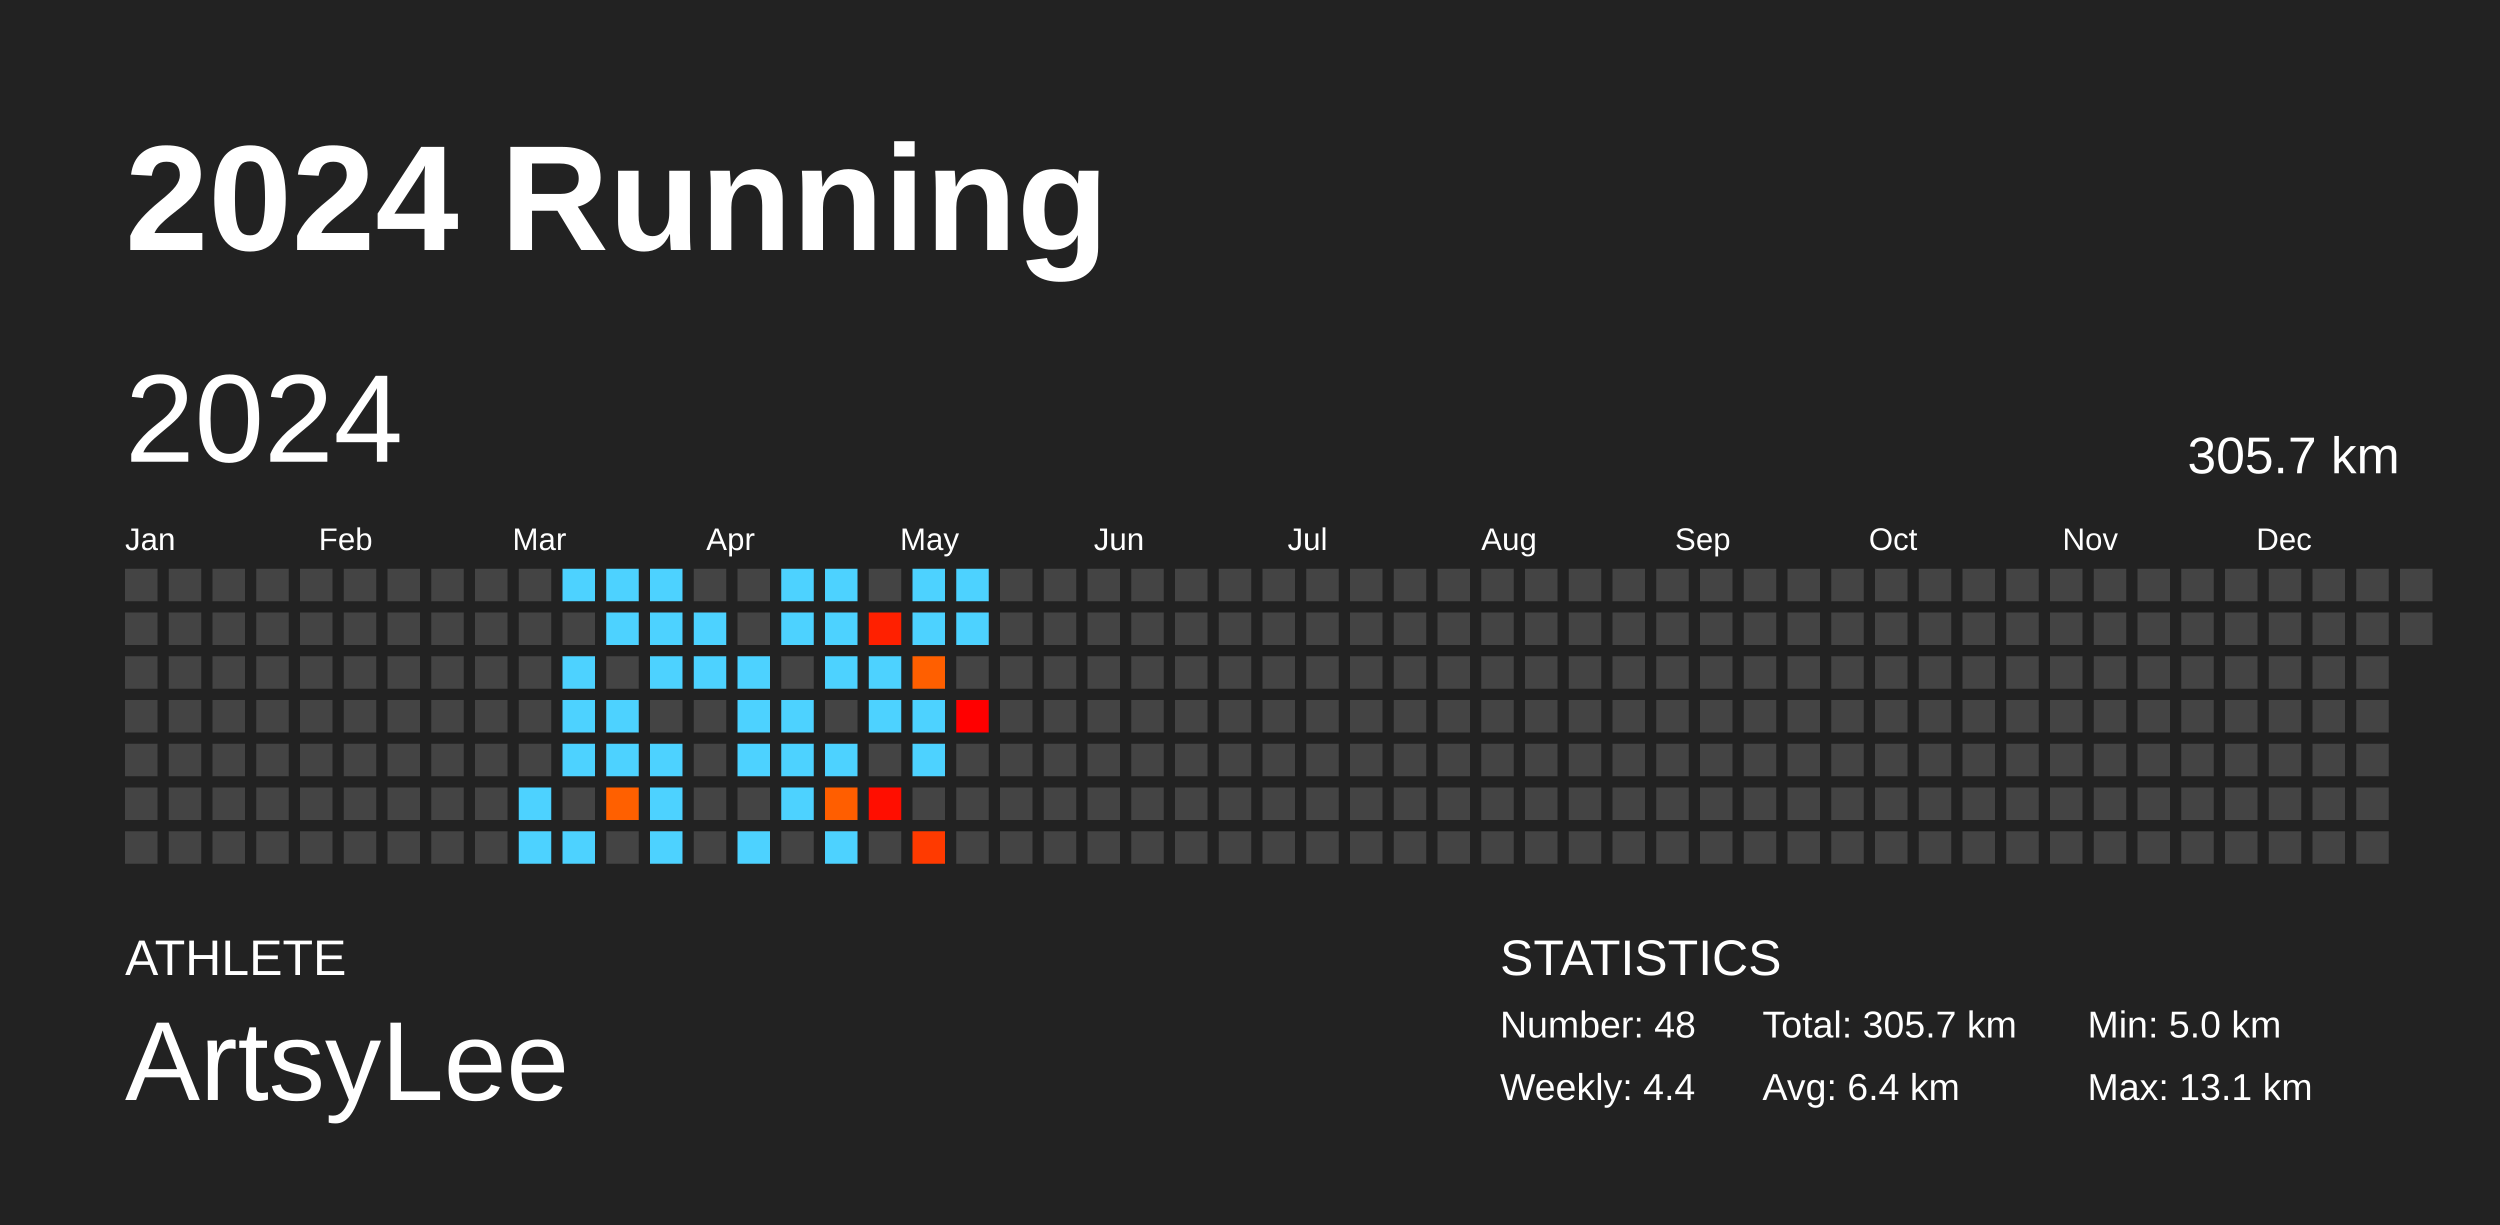
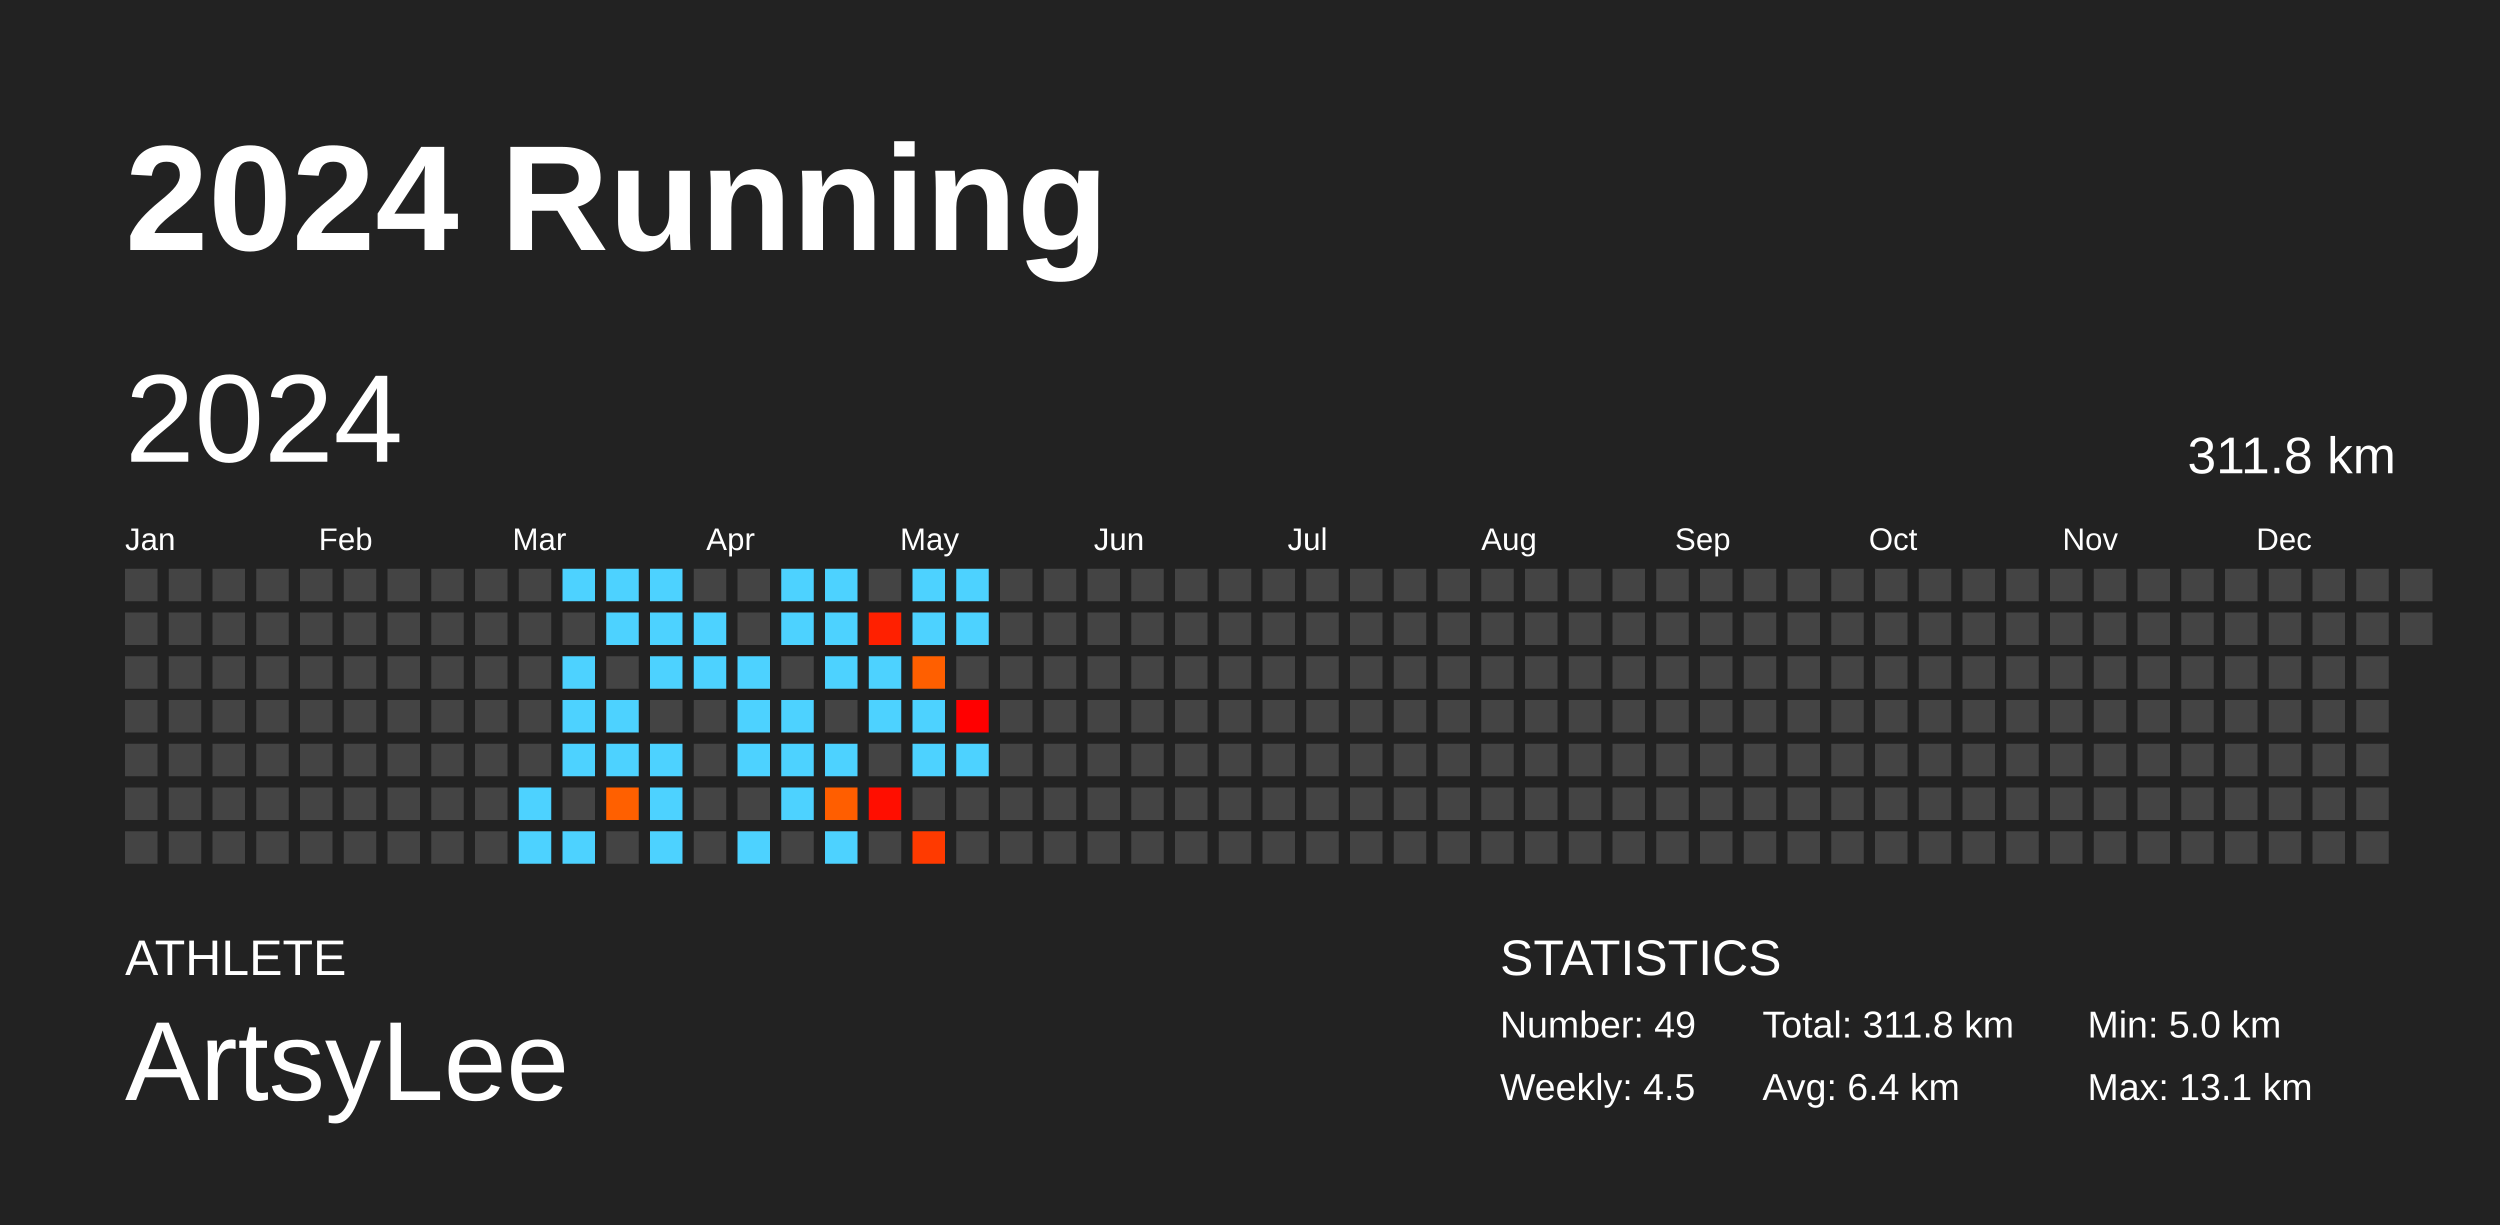
<svg xmlns="http://www.w3.org/2000/svg" baseProfile="full" height="98mm" version="1.1" viewBox="0,0,200,98" width="200mm">
  <defs />
  <rect fill="#222222" height="98" width="200" x="0" y="0" />
  <text fill="#FFFFFF" style="font-size:12px; font-family:Arial; font-weight:bold;" x="10" y="20">2024 Running</text>
  <text fill="#FFFFFF" style="font-size:4px; font-family:Arial" x="10" y="78">ATHLETE</text>
  <text fill="#FFFFFF" style="font-size:9px; font-family:Arial" x="10" y="88">ArtsyLee</text>
  <text fill="#FFFFFF" style="font-size:4px; font-family:Arial" x="120" y="78">STATISTICS</text>
-   <text fill="#FFFFFF" style="font-size:3px; font-family:Arial" x="120" y="83">Number: 48</text>
-   <text fill="#FFFFFF" style="font-size:3px; font-family:Arial" x="120" y="88">Weekly: 4.4</text>
-   <text fill="#FFFFFF" style="font-size:3px; font-family:Arial" x="141" y="83">Total: 305.7 km</text>
+   <text fill="#FFFFFF" style="font-size:3px; font-family:Arial" x="120" y="83">Number: 49</text>
+   <text fill="#FFFFFF" style="font-size:3px; font-family:Arial" x="120" y="88">Weekly: 4.5</text>
+   <text fill="#FFFFFF" style="font-size:3px; font-family:Arial" x="141" y="83">Total: 311.8 km</text>
  <text fill="#FFFFFF" style="font-size:3px; font-family:Arial" x="141" y="88">Avg: 6.4 km</text>
  <text fill="#FFFFFF" style="font-size:3px; font-family:Arial" x="167" y="83">Min: 5.0 km</text>
  <text fill="#FFFFFF" style="font-size:3px; font-family:Arial" x="167" y="88">Max: 13.1 km</text>
  <text dominant-baseline="hanging" fill="#FFFFFF" style="font-size:10.0px; font-family:Arial;" x="10" y="30">2024</text>
-   <text dominant-baseline="hanging" fill="#FFFFFF" style="font-size:4.125px; font-family:Arial;" x="175" y="35">305.7 km</text>
+   <text dominant-baseline="hanging" fill="#FFFFFF" style="font-size:4.125px; font-family:Arial;" x="175" y="35">311.8 km</text>
  <text fill="#FFFFFF" style="font-size:2.5px; font-family:Arial" x="10.0" y="44">Jan</text>
  <text fill="#FFFFFF" style="font-size:2.5px; font-family:Arial" x="25.5" y="44">Feb</text>
  <text fill="#FFFFFF" style="font-size:2.5px; font-family:Arial" x="41.0" y="44">Mar</text>
  <text fill="#FFFFFF" style="font-size:2.5px; font-family:Arial" x="56.5" y="44">Apr</text>
  <text fill="#FFFFFF" style="font-size:2.5px; font-family:Arial" x="72.0" y="44">May</text>
  <text fill="#FFFFFF" style="font-size:2.5px; font-family:Arial" x="87.5" y="44">Jun</text>
  <text fill="#FFFFFF" style="font-size:2.5px; font-family:Arial" x="103.0" y="44">Jul</text>
  <text fill="#FFFFFF" style="font-size:2.5px; font-family:Arial" x="118.5" y="44">Aug</text>
  <text fill="#FFFFFF" style="font-size:2.5px; font-family:Arial" x="134.0" y="44">Sep</text>
  <text fill="#FFFFFF" style="font-size:2.5px; font-family:Arial" x="149.5" y="44">Oct</text>
  <text fill="#FFFFFF" style="font-size:2.5px; font-family:Arial" x="165.0" y="44">Nov</text>
  <text fill="#FFFFFF" style="font-size:2.5px; font-family:Arial" x="180.5" y="44">Dec</text>
  <rect fill="#444444" height="2.6" width="2.6" x="10.0" y="45.5" />
  <rect fill="#444444" height="2.6" width="2.6" x="10.0" y="49.0" />
  <rect fill="#444444" height="2.6" width="2.6" x="10.0" y="52.5" />
  <rect fill="#444444" height="2.6" width="2.6" x="10.0" y="56.0" />
  <rect fill="#444444" height="2.6" width="2.6" x="10.0" y="59.5" />
  <rect fill="#444444" height="2.6" width="2.6" x="10.0" y="63.0" />
  <rect fill="#444444" height="2.6" width="2.6" x="10.0" y="66.5" />
  <rect fill="#444444" height="2.6" width="2.6" x="13.5" y="45.5" />
  <rect fill="#444444" height="2.6" width="2.6" x="13.5" y="49.0" />
  <rect fill="#444444" height="2.6" width="2.6" x="13.5" y="52.5" />
  <rect fill="#444444" height="2.6" width="2.6" x="13.5" y="56.0" />
  <rect fill="#444444" height="2.6" width="2.6" x="13.5" y="59.5" />
  <rect fill="#444444" height="2.6" width="2.6" x="13.5" y="63.0" />
  <rect fill="#444444" height="2.6" width="2.6" x="13.5" y="66.5" />
  <rect fill="#444444" height="2.6" width="2.6" x="17.0" y="45.5" />
  <rect fill="#444444" height="2.6" width="2.6" x="17.0" y="49.0" />
  <rect fill="#444444" height="2.6" width="2.6" x="17.0" y="52.5" />
  <rect fill="#444444" height="2.6" width="2.6" x="17.0" y="56.0" />
  <rect fill="#444444" height="2.6" width="2.6" x="17.0" y="59.5" />
  <rect fill="#444444" height="2.6" width="2.6" x="17.0" y="63.0" />
  <rect fill="#444444" height="2.6" width="2.6" x="17.0" y="66.5" />
  <rect fill="#444444" height="2.6" width="2.6" x="20.5" y="45.5" />
  <rect fill="#444444" height="2.6" width="2.6" x="20.5" y="49.0" />
  <rect fill="#444444" height="2.6" width="2.6" x="20.5" y="52.5" />
  <rect fill="#444444" height="2.6" width="2.6" x="20.5" y="56.0" />
  <rect fill="#444444" height="2.6" width="2.6" x="20.5" y="59.5" />
  <rect fill="#444444" height="2.6" width="2.6" x="20.5" y="63.0" />
  <rect fill="#444444" height="2.6" width="2.6" x="20.5" y="66.5" />
  <rect fill="#444444" height="2.6" width="2.6" x="24.0" y="45.5" />
  <rect fill="#444444" height="2.6" width="2.6" x="24.0" y="49.0" />
  <rect fill="#444444" height="2.6" width="2.6" x="24.0" y="52.5" />
  <rect fill="#444444" height="2.6" width="2.6" x="24.0" y="56.0" />
  <rect fill="#444444" height="2.6" width="2.6" x="24.0" y="59.5" />
  <rect fill="#444444" height="2.6" width="2.6" x="24.0" y="63.0" />
  <rect fill="#444444" height="2.6" width="2.6" x="24.0" y="66.5" />
  <rect fill="#444444" height="2.6" width="2.6" x="27.5" y="45.5" />
  <rect fill="#444444" height="2.6" width="2.6" x="27.5" y="49.0" />
  <rect fill="#444444" height="2.6" width="2.6" x="27.5" y="52.5" />
  <rect fill="#444444" height="2.6" width="2.6" x="27.5" y="56.0" />
  <rect fill="#444444" height="2.6" width="2.6" x="27.5" y="59.5" />
  <rect fill="#444444" height="2.6" width="2.6" x="27.5" y="63.0" />
  <rect fill="#444444" height="2.6" width="2.6" x="27.5" y="66.5" />
  <rect fill="#444444" height="2.6" width="2.6" x="31.0" y="45.5" />
  <rect fill="#444444" height="2.6" width="2.6" x="31.0" y="49.0" />
  <rect fill="#444444" height="2.6" width="2.6" x="31.0" y="52.5" />
  <rect fill="#444444" height="2.6" width="2.6" x="31.0" y="56.0" />
  <rect fill="#444444" height="2.6" width="2.6" x="31.0" y="59.5" />
  <rect fill="#444444" height="2.6" width="2.6" x="31.0" y="63.0" />
  <rect fill="#444444" height="2.6" width="2.6" x="31.0" y="66.5" />
  <rect fill="#444444" height="2.6" width="2.6" x="34.5" y="45.5" />
  <rect fill="#444444" height="2.6" width="2.6" x="34.5" y="49.0" />
  <rect fill="#444444" height="2.6" width="2.6" x="34.5" y="52.5" />
  <rect fill="#444444" height="2.6" width="2.6" x="34.5" y="56.0" />
  <rect fill="#444444" height="2.6" width="2.6" x="34.5" y="59.5" />
  <rect fill="#444444" height="2.6" width="2.6" x="34.5" y="63.0" />
  <rect fill="#444444" height="2.6" width="2.6" x="34.5" y="66.5" />
  <rect fill="#444444" height="2.6" width="2.6" x="38.0" y="45.5" />
  <rect fill="#444444" height="2.6" width="2.6" x="38.0" y="49.0" />
  <rect fill="#444444" height="2.6" width="2.6" x="38.0" y="52.5" />
  <rect fill="#444444" height="2.6" width="2.6" x="38.0" y="56.0" />
  <rect fill="#444444" height="2.6" width="2.6" x="38.0" y="59.5" />
  <rect fill="#444444" height="2.6" width="2.6" x="38.0" y="63.0" />
  <rect fill="#444444" height="2.6" width="2.6" x="38.0" y="66.5" />
  <rect fill="#444444" height="2.6" width="2.6" x="41.5" y="45.5" />
  <rect fill="#444444" height="2.6" width="2.6" x="41.5" y="49.0" />
  <rect fill="#444444" height="2.6" width="2.6" x="41.5" y="52.5" />
  <rect fill="#444444" height="2.6" width="2.6" x="41.5" y="56.0" />
  <rect fill="#444444" height="2.6" width="2.6" x="41.5" y="59.5" />
  <rect fill="#4dd2ff" height="2.6" width="2.6" x="41.5" y="63.0" />
  <rect fill="#4dd2ff" height="2.6" width="2.6" x="41.5" y="66.5" />
  <rect fill="#4dd2ff" height="2.6" width="2.6" x="45.0" y="45.5" />
  <rect fill="#444444" height="2.6" width="2.6" x="45.0" y="49.0" />
  <rect fill="#4dd2ff" height="2.6" width="2.6" x="45.0" y="52.5" />
  <rect fill="#4dd2ff" height="2.6" width="2.6" x="45.0" y="56.0" />
  <rect fill="#4dd2ff" height="2.6" width="2.6" x="45.0" y="59.5" />
  <rect fill="#444444" height="2.6" width="2.6" x="45.0" y="63.0" />
  <rect fill="#4dd2ff" height="2.6" width="2.6" x="45.0" y="66.5" />
  <rect fill="#4dd2ff" height="2.6" width="2.6" x="48.5" y="45.5" />
  <rect fill="#4dd2ff" height="2.6" width="2.6" x="48.5" y="49.0" />
  <rect fill="#444444" height="2.6" width="2.6" x="48.5" y="52.5" />
  <rect fill="#4dd2ff" height="2.6" width="2.6" x="48.5" y="56.0" />
  <rect fill="#4dd2ff" height="2.6" width="2.6" x="48.5" y="59.5" />
  <rect fill="#ff6000" height="2.6" width="2.6" x="48.5" y="63.0" />
  <rect fill="#444444" height="2.6" width="2.6" x="48.5" y="66.5" />
  <rect fill="#4dd2ff" height="2.6" width="2.6" x="52.0" y="45.5" />
  <rect fill="#4dd2ff" height="2.6" width="2.6" x="52.0" y="49.0" />
  <rect fill="#4dd2ff" height="2.6" width="2.6" x="52.0" y="52.5" />
  <rect fill="#444444" height="2.6" width="2.6" x="52.0" y="56.0" />
  <rect fill="#4dd2ff" height="2.6" width="2.6" x="52.0" y="59.5" />
  <rect fill="#4dd2ff" height="2.6" width="2.6" x="52.0" y="63.0" />
  <rect fill="#4dd2ff" height="2.6" width="2.6" x="52.0" y="66.5" />
  <rect fill="#444444" height="2.6" width="2.6" x="55.5" y="45.5" />
  <rect fill="#4dd2ff" height="2.6" width="2.6" x="55.5" y="49.0" />
  <rect fill="#4dd2ff" height="2.6" width="2.6" x="55.5" y="52.5" />
  <rect fill="#444444" height="2.6" width="2.6" x="55.5" y="56.0" />
  <rect fill="#444444" height="2.6" width="2.6" x="55.5" y="59.5" />
  <rect fill="#444444" height="2.6" width="2.6" x="55.5" y="63.0" />
  <rect fill="#444444" height="2.6" width="2.6" x="55.5" y="66.5" />
  <rect fill="#444444" height="2.6" width="2.6" x="59.0" y="45.5" />
  <rect fill="#444444" height="2.6" width="2.6" x="59.0" y="49.0" />
  <rect fill="#4dd2ff" height="2.6" width="2.6" x="59.0" y="52.5" />
  <rect fill="#4dd2ff" height="2.6" width="2.6" x="59.0" y="56.0" />
  <rect fill="#4dd2ff" height="2.6" width="2.6" x="59.0" y="59.5" />
  <rect fill="#444444" height="2.6" width="2.6" x="59.0" y="63.0" />
  <rect fill="#4dd2ff" height="2.6" width="2.6" x="59.0" y="66.5" />
  <rect fill="#4dd2ff" height="2.6" width="2.6" x="62.5" y="45.5" />
  <rect fill="#4dd2ff" height="2.6" width="2.6" x="62.5" y="49.0" />
  <rect fill="#444444" height="2.6" width="2.6" x="62.5" y="52.5" />
  <rect fill="#4dd2ff" height="2.6" width="2.6" x="62.5" y="56.0" />
  <rect fill="#4dd2ff" height="2.6" width="2.6" x="62.5" y="59.5" />
  <rect fill="#4dd2ff" height="2.6" width="2.6" x="62.5" y="63.0" />
  <rect fill="#444444" height="2.6" width="2.6" x="62.5" y="66.5" />
  <rect fill="#4dd2ff" height="2.6" width="2.6" x="66.0" y="45.5" />
  <rect fill="#4dd2ff" height="2.6" width="2.6" x="66.0" y="49.0" />
  <rect fill="#4dd2ff" height="2.6" width="2.6" x="66.0" y="52.5" />
  <rect fill="#444444" height="2.6" width="2.6" x="66.0" y="56.0" />
  <rect fill="#4dd2ff" height="2.6" width="2.6" x="66.0" y="59.5" />
  <rect fill="#ff5e00" height="2.6" width="2.6" x="66.0" y="63.0" />
  <rect fill="#4dd2ff" height="2.6" width="2.6" x="66.0" y="66.5" />
  <rect fill="#444444" height="2.6" width="2.6" x="69.5" y="45.5" />
  <rect fill="#ff2000" height="2.6" width="2.6" x="69.5" y="49.0" />
  <rect fill="#4dd2ff" height="2.6" width="2.6" x="69.5" y="52.5" />
  <rect fill="#4dd2ff" height="2.6" width="2.6" x="69.5" y="56.0" />
  <rect fill="#444444" height="2.6" width="2.6" x="69.5" y="59.5" />
  <rect fill="#ff0e00" height="2.6" width="2.6" x="69.5" y="63.0" />
  <rect fill="#444444" height="2.6" width="2.6" x="69.5" y="66.5" />
  <rect fill="#4dd2ff" height="2.6" width="2.6" x="73.0" y="45.5" />
  <rect fill="#4dd2ff" height="2.6" width="2.6" x="73.0" y="49.0" />
  <rect fill="#ff5f00" height="2.6" width="2.6" x="73.0" y="52.5" />
  <rect fill="#4dd2ff" height="2.6" width="2.6" x="73.0" y="56.0" />
  <rect fill="#4dd2ff" height="2.6" width="2.6" x="73.0" y="59.5" />
  <rect fill="#444444" height="2.6" width="2.6" x="73.0" y="63.0" />
  <rect fill="#ff3a00" height="2.6" width="2.6" x="73.0" y="66.5" />
  <rect fill="#4dd2ff" height="2.6" width="2.6" x="76.5" y="45.5" />
  <rect fill="#4dd2ff" height="2.6" width="2.6" x="76.5" y="49.0" />
  <rect fill="#444444" height="2.6" width="2.6" x="76.5" y="52.5" />
  <rect fill="#ff0000" height="2.6" width="2.6" x="76.5" y="56.0" />
-   <rect fill="#444444" height="2.6" width="2.6" x="76.5" y="59.5" />
+   <rect fill="#4dd2ff" height="2.6" width="2.6" x="76.5" y="59.5" />
  <rect fill="#444444" height="2.6" width="2.6" x="76.5" y="63.0" />
  <rect fill="#444444" height="2.6" width="2.6" x="76.5" y="66.5" />
  <rect fill="#444444" height="2.6" width="2.6" x="80.0" y="45.5" />
  <rect fill="#444444" height="2.6" width="2.6" x="80.0" y="49.0" />
  <rect fill="#444444" height="2.6" width="2.6" x="80.0" y="52.5" />
  <rect fill="#444444" height="2.6" width="2.6" x="80.0" y="56.0" />
  <rect fill="#444444" height="2.6" width="2.6" x="80.0" y="59.5" />
  <rect fill="#444444" height="2.6" width="2.6" x="80.0" y="63.0" />
  <rect fill="#444444" height="2.6" width="2.6" x="80.0" y="66.5" />
  <rect fill="#444444" height="2.6" width="2.6" x="83.5" y="45.5" />
  <rect fill="#444444" height="2.6" width="2.6" x="83.5" y="49.0" />
  <rect fill="#444444" height="2.6" width="2.6" x="83.5" y="52.5" />
  <rect fill="#444444" height="2.6" width="2.6" x="83.5" y="56.0" />
  <rect fill="#444444" height="2.6" width="2.6" x="83.5" y="59.5" />
  <rect fill="#444444" height="2.6" width="2.6" x="83.5" y="63.0" />
  <rect fill="#444444" height="2.6" width="2.6" x="83.5" y="66.5" />
  <rect fill="#444444" height="2.6" width="2.6" x="87.0" y="45.5" />
  <rect fill="#444444" height="2.6" width="2.6" x="87.0" y="49.0" />
  <rect fill="#444444" height="2.6" width="2.6" x="87.0" y="52.5" />
  <rect fill="#444444" height="2.6" width="2.6" x="87.0" y="56.0" />
  <rect fill="#444444" height="2.6" width="2.6" x="87.0" y="59.5" />
  <rect fill="#444444" height="2.6" width="2.6" x="87.0" y="63.0" />
  <rect fill="#444444" height="2.6" width="2.6" x="87.0" y="66.5" />
  <rect fill="#444444" height="2.6" width="2.6" x="90.5" y="45.5" />
  <rect fill="#444444" height="2.6" width="2.6" x="90.5" y="49.0" />
  <rect fill="#444444" height="2.6" width="2.6" x="90.5" y="52.5" />
  <rect fill="#444444" height="2.6" width="2.6" x="90.5" y="56.0" />
  <rect fill="#444444" height="2.6" width="2.6" x="90.5" y="59.5" />
  <rect fill="#444444" height="2.6" width="2.6" x="90.5" y="63.0" />
  <rect fill="#444444" height="2.6" width="2.6" x="90.5" y="66.5" />
  <rect fill="#444444" height="2.6" width="2.6" x="94.0" y="45.5" />
  <rect fill="#444444" height="2.6" width="2.6" x="94.0" y="49.0" />
  <rect fill="#444444" height="2.6" width="2.6" x="94.0" y="52.5" />
  <rect fill="#444444" height="2.6" width="2.6" x="94.0" y="56.0" />
  <rect fill="#444444" height="2.6" width="2.6" x="94.0" y="59.5" />
  <rect fill="#444444" height="2.6" width="2.6" x="94.0" y="63.0" />
  <rect fill="#444444" height="2.6" width="2.6" x="94.0" y="66.5" />
  <rect fill="#444444" height="2.6" width="2.6" x="97.5" y="45.5" />
  <rect fill="#444444" height="2.6" width="2.6" x="97.5" y="49.0" />
  <rect fill="#444444" height="2.6" width="2.6" x="97.5" y="52.5" />
  <rect fill="#444444" height="2.6" width="2.6" x="97.5" y="56.0" />
  <rect fill="#444444" height="2.6" width="2.6" x="97.5" y="59.5" />
  <rect fill="#444444" height="2.6" width="2.6" x="97.5" y="63.0" />
  <rect fill="#444444" height="2.6" width="2.6" x="97.5" y="66.5" />
  <rect fill="#444444" height="2.6" width="2.6" x="101.0" y="45.5" />
  <rect fill="#444444" height="2.6" width="2.6" x="101.0" y="49.0" />
  <rect fill="#444444" height="2.6" width="2.6" x="101.0" y="52.5" />
  <rect fill="#444444" height="2.6" width="2.6" x="101.0" y="56.0" />
  <rect fill="#444444" height="2.6" width="2.6" x="101.0" y="59.5" />
  <rect fill="#444444" height="2.6" width="2.6" x="101.0" y="63.0" />
  <rect fill="#444444" height="2.6" width="2.6" x="101.0" y="66.5" />
  <rect fill="#444444" height="2.6" width="2.6" x="104.5" y="45.5" />
  <rect fill="#444444" height="2.6" width="2.6" x="104.5" y="49.0" />
  <rect fill="#444444" height="2.6" width="2.6" x="104.5" y="52.5" />
  <rect fill="#444444" height="2.6" width="2.6" x="104.5" y="56.0" />
  <rect fill="#444444" height="2.6" width="2.6" x="104.5" y="59.5" />
  <rect fill="#444444" height="2.6" width="2.6" x="104.5" y="63.0" />
  <rect fill="#444444" height="2.6" width="2.6" x="104.5" y="66.5" />
  <rect fill="#444444" height="2.6" width="2.6" x="108.0" y="45.5" />
  <rect fill="#444444" height="2.6" width="2.6" x="108.0" y="49.0" />
  <rect fill="#444444" height="2.6" width="2.6" x="108.0" y="52.5" />
  <rect fill="#444444" height="2.6" width="2.6" x="108.0" y="56.0" />
  <rect fill="#444444" height="2.6" width="2.6" x="108.0" y="59.5" />
  <rect fill="#444444" height="2.6" width="2.6" x="108.0" y="63.0" />
  <rect fill="#444444" height="2.6" width="2.6" x="108.0" y="66.5" />
  <rect fill="#444444" height="2.6" width="2.6" x="111.5" y="45.5" />
  <rect fill="#444444" height="2.6" width="2.6" x="111.5" y="49.0" />
  <rect fill="#444444" height="2.6" width="2.6" x="111.5" y="52.5" />
  <rect fill="#444444" height="2.6" width="2.6" x="111.5" y="56.0" />
  <rect fill="#444444" height="2.6" width="2.6" x="111.5" y="59.5" />
  <rect fill="#444444" height="2.6" width="2.6" x="111.5" y="63.0" />
  <rect fill="#444444" height="2.6" width="2.6" x="111.5" y="66.5" />
  <rect fill="#444444" height="2.6" width="2.6" x="115.0" y="45.5" />
  <rect fill="#444444" height="2.6" width="2.6" x="115.0" y="49.0" />
  <rect fill="#444444" height="2.6" width="2.6" x="115.0" y="52.5" />
  <rect fill="#444444" height="2.6" width="2.6" x="115.0" y="56.0" />
  <rect fill="#444444" height="2.6" width="2.6" x="115.0" y="59.5" />
  <rect fill="#444444" height="2.6" width="2.6" x="115.0" y="63.0" />
  <rect fill="#444444" height="2.6" width="2.6" x="115.0" y="66.5" />
  <rect fill="#444444" height="2.6" width="2.6" x="118.5" y="45.5" />
  <rect fill="#444444" height="2.6" width="2.6" x="118.5" y="49.0" />
  <rect fill="#444444" height="2.6" width="2.6" x="118.5" y="52.5" />
  <rect fill="#444444" height="2.6" width="2.6" x="118.5" y="56.0" />
  <rect fill="#444444" height="2.6" width="2.6" x="118.5" y="59.5" />
  <rect fill="#444444" height="2.6" width="2.6" x="118.5" y="63.0" />
  <rect fill="#444444" height="2.6" width="2.6" x="118.5" y="66.5" />
  <rect fill="#444444" height="2.6" width="2.6" x="122.0" y="45.5" />
  <rect fill="#444444" height="2.6" width="2.6" x="122.0" y="49.0" />
  <rect fill="#444444" height="2.6" width="2.6" x="122.0" y="52.5" />
  <rect fill="#444444" height="2.6" width="2.6" x="122.0" y="56.0" />
  <rect fill="#444444" height="2.6" width="2.6" x="122.0" y="59.5" />
  <rect fill="#444444" height="2.6" width="2.6" x="122.0" y="63.0" />
  <rect fill="#444444" height="2.6" width="2.6" x="122.0" y="66.5" />
  <rect fill="#444444" height="2.6" width="2.6" x="125.5" y="45.5" />
  <rect fill="#444444" height="2.6" width="2.6" x="125.5" y="49.0" />
  <rect fill="#444444" height="2.6" width="2.6" x="125.5" y="52.5" />
  <rect fill="#444444" height="2.6" width="2.6" x="125.5" y="56.0" />
  <rect fill="#444444" height="2.6" width="2.6" x="125.5" y="59.5" />
  <rect fill="#444444" height="2.6" width="2.6" x="125.5" y="63.0" />
  <rect fill="#444444" height="2.6" width="2.6" x="125.5" y="66.5" />
  <rect fill="#444444" height="2.6" width="2.6" x="129.0" y="45.5" />
  <rect fill="#444444" height="2.6" width="2.6" x="129.0" y="49.0" />
  <rect fill="#444444" height="2.6" width="2.6" x="129.0" y="52.5" />
  <rect fill="#444444" height="2.6" width="2.6" x="129.0" y="56.0" />
  <rect fill="#444444" height="2.6" width="2.6" x="129.0" y="59.5" />
  <rect fill="#444444" height="2.6" width="2.6" x="129.0" y="63.0" />
  <rect fill="#444444" height="2.6" width="2.6" x="129.0" y="66.5" />
  <rect fill="#444444" height="2.6" width="2.6" x="132.5" y="45.5" />
  <rect fill="#444444" height="2.6" width="2.6" x="132.5" y="49.0" />
  <rect fill="#444444" height="2.6" width="2.6" x="132.5" y="52.5" />
  <rect fill="#444444" height="2.6" width="2.6" x="132.5" y="56.0" />
  <rect fill="#444444" height="2.6" width="2.6" x="132.5" y="59.5" />
  <rect fill="#444444" height="2.6" width="2.6" x="132.5" y="63.0" />
  <rect fill="#444444" height="2.6" width="2.6" x="132.5" y="66.5" />
  <rect fill="#444444" height="2.6" width="2.6" x="136.0" y="45.5" />
  <rect fill="#444444" height="2.6" width="2.6" x="136.0" y="49.0" />
  <rect fill="#444444" height="2.6" width="2.6" x="136.0" y="52.5" />
  <rect fill="#444444" height="2.6" width="2.6" x="136.0" y="56.0" />
  <rect fill="#444444" height="2.6" width="2.6" x="136.0" y="59.5" />
  <rect fill="#444444" height="2.6" width="2.6" x="136.0" y="63.0" />
  <rect fill="#444444" height="2.6" width="2.6" x="136.0" y="66.5" />
  <rect fill="#444444" height="2.6" width="2.6" x="139.5" y="45.5" />
  <rect fill="#444444" height="2.6" width="2.6" x="139.5" y="49.0" />
  <rect fill="#444444" height="2.6" width="2.6" x="139.5" y="52.5" />
  <rect fill="#444444" height="2.6" width="2.6" x="139.5" y="56.0" />
  <rect fill="#444444" height="2.6" width="2.6" x="139.5" y="59.5" />
  <rect fill="#444444" height="2.6" width="2.6" x="139.5" y="63.0" />
  <rect fill="#444444" height="2.6" width="2.6" x="139.5" y="66.5" />
  <rect fill="#444444" height="2.6" width="2.6" x="143.0" y="45.5" />
  <rect fill="#444444" height="2.6" width="2.6" x="143.0" y="49.0" />
  <rect fill="#444444" height="2.6" width="2.6" x="143.0" y="52.5" />
  <rect fill="#444444" height="2.6" width="2.6" x="143.0" y="56.0" />
  <rect fill="#444444" height="2.6" width="2.6" x="143.0" y="59.5" />
  <rect fill="#444444" height="2.6" width="2.6" x="143.0" y="63.0" />
  <rect fill="#444444" height="2.6" width="2.6" x="143.0" y="66.5" />
  <rect fill="#444444" height="2.6" width="2.6" x="146.5" y="45.5" />
  <rect fill="#444444" height="2.6" width="2.6" x="146.5" y="49.0" />
  <rect fill="#444444" height="2.6" width="2.6" x="146.5" y="52.5" />
  <rect fill="#444444" height="2.6" width="2.6" x="146.5" y="56.0" />
  <rect fill="#444444" height="2.6" width="2.6" x="146.5" y="59.5" />
  <rect fill="#444444" height="2.6" width="2.6" x="146.5" y="63.0" />
  <rect fill="#444444" height="2.6" width="2.6" x="146.5" y="66.5" />
  <rect fill="#444444" height="2.6" width="2.6" x="150.0" y="45.5" />
  <rect fill="#444444" height="2.6" width="2.6" x="150.0" y="49.0" />
  <rect fill="#444444" height="2.6" width="2.6" x="150.0" y="52.5" />
  <rect fill="#444444" height="2.6" width="2.6" x="150.0" y="56.0" />
  <rect fill="#444444" height="2.6" width="2.6" x="150.0" y="59.5" />
  <rect fill="#444444" height="2.6" width="2.6" x="150.0" y="63.0" />
  <rect fill="#444444" height="2.6" width="2.6" x="150.0" y="66.5" />
  <rect fill="#444444" height="2.6" width="2.6" x="153.5" y="45.5" />
  <rect fill="#444444" height="2.6" width="2.6" x="153.5" y="49.0" />
  <rect fill="#444444" height="2.6" width="2.6" x="153.5" y="52.5" />
  <rect fill="#444444" height="2.6" width="2.6" x="153.5" y="56.0" />
  <rect fill="#444444" height="2.6" width="2.6" x="153.5" y="59.5" />
  <rect fill="#444444" height="2.6" width="2.6" x="153.5" y="63.0" />
  <rect fill="#444444" height="2.6" width="2.6" x="153.5" y="66.5" />
  <rect fill="#444444" height="2.6" width="2.6" x="157.0" y="45.5" />
  <rect fill="#444444" height="2.6" width="2.6" x="157.0" y="49.0" />
  <rect fill="#444444" height="2.6" width="2.6" x="157.0" y="52.5" />
  <rect fill="#444444" height="2.6" width="2.6" x="157.0" y="56.0" />
  <rect fill="#444444" height="2.6" width="2.6" x="157.0" y="59.5" />
  <rect fill="#444444" height="2.6" width="2.6" x="157.0" y="63.0" />
  <rect fill="#444444" height="2.6" width="2.6" x="157.0" y="66.5" />
  <rect fill="#444444" height="2.6" width="2.6" x="160.5" y="45.5" />
  <rect fill="#444444" height="2.6" width="2.6" x="160.5" y="49.0" />
  <rect fill="#444444" height="2.6" width="2.6" x="160.5" y="52.5" />
  <rect fill="#444444" height="2.6" width="2.6" x="160.5" y="56.0" />
  <rect fill="#444444" height="2.6" width="2.6" x="160.5" y="59.5" />
  <rect fill="#444444" height="2.6" width="2.6" x="160.5" y="63.0" />
  <rect fill="#444444" height="2.6" width="2.6" x="160.5" y="66.5" />
  <rect fill="#444444" height="2.6" width="2.6" x="164.0" y="45.5" />
  <rect fill="#444444" height="2.6" width="2.6" x="164.0" y="49.0" />
  <rect fill="#444444" height="2.6" width="2.6" x="164.0" y="52.5" />
  <rect fill="#444444" height="2.6" width="2.6" x="164.0" y="56.0" />
  <rect fill="#444444" height="2.6" width="2.6" x="164.0" y="59.5" />
  <rect fill="#444444" height="2.6" width="2.6" x="164.0" y="63.0" />
  <rect fill="#444444" height="2.6" width="2.6" x="164.0" y="66.5" />
  <rect fill="#444444" height="2.6" width="2.6" x="167.5" y="45.5" />
  <rect fill="#444444" height="2.6" width="2.6" x="167.5" y="49.0" />
  <rect fill="#444444" height="2.6" width="2.6" x="167.5" y="52.5" />
  <rect fill="#444444" height="2.6" width="2.6" x="167.5" y="56.0" />
  <rect fill="#444444" height="2.6" width="2.6" x="167.5" y="59.5" />
  <rect fill="#444444" height="2.6" width="2.6" x="167.5" y="63.0" />
  <rect fill="#444444" height="2.6" width="2.6" x="167.5" y="66.5" />
  <rect fill="#444444" height="2.6" width="2.6" x="171.0" y="45.5" />
  <rect fill="#444444" height="2.6" width="2.6" x="171.0" y="49.0" />
  <rect fill="#444444" height="2.6" width="2.6" x="171.0" y="52.5" />
  <rect fill="#444444" height="2.6" width="2.6" x="171.0" y="56.0" />
  <rect fill="#444444" height="2.6" width="2.6" x="171.0" y="59.5" />
  <rect fill="#444444" height="2.6" width="2.6" x="171.0" y="63.0" />
  <rect fill="#444444" height="2.6" width="2.6" x="171.0" y="66.5" />
  <rect fill="#444444" height="2.6" width="2.6" x="174.5" y="45.5" />
  <rect fill="#444444" height="2.6" width="2.6" x="174.5" y="49.0" />
  <rect fill="#444444" height="2.6" width="2.6" x="174.5" y="52.5" />
  <rect fill="#444444" height="2.6" width="2.6" x="174.5" y="56.0" />
  <rect fill="#444444" height="2.6" width="2.6" x="174.5" y="59.5" />
  <rect fill="#444444" height="2.6" width="2.6" x="174.5" y="63.0" />
  <rect fill="#444444" height="2.6" width="2.6" x="174.5" y="66.5" />
  <rect fill="#444444" height="2.6" width="2.6" x="178.0" y="45.5" />
  <rect fill="#444444" height="2.6" width="2.6" x="178.0" y="49.0" />
  <rect fill="#444444" height="2.6" width="2.6" x="178.0" y="52.5" />
  <rect fill="#444444" height="2.6" width="2.6" x="178.0" y="56.0" />
  <rect fill="#444444" height="2.6" width="2.6" x="178.0" y="59.5" />
  <rect fill="#444444" height="2.6" width="2.6" x="178.0" y="63.0" />
  <rect fill="#444444" height="2.6" width="2.6" x="178.0" y="66.5" />
  <rect fill="#444444" height="2.6" width="2.6" x="181.5" y="45.5" />
  <rect fill="#444444" height="2.6" width="2.6" x="181.5" y="49.0" />
  <rect fill="#444444" height="2.6" width="2.6" x="181.5" y="52.5" />
  <rect fill="#444444" height="2.6" width="2.6" x="181.5" y="56.0" />
  <rect fill="#444444" height="2.6" width="2.6" x="181.5" y="59.5" />
  <rect fill="#444444" height="2.6" width="2.6" x="181.5" y="63.0" />
  <rect fill="#444444" height="2.6" width="2.6" x="181.5" y="66.5" />
  <rect fill="#444444" height="2.6" width="2.6" x="185.0" y="45.5" />
  <rect fill="#444444" height="2.6" width="2.6" x="185.0" y="49.0" />
  <rect fill="#444444" height="2.6" width="2.6" x="185.0" y="52.5" />
  <rect fill="#444444" height="2.6" width="2.6" x="185.0" y="56.0" />
  <rect fill="#444444" height="2.6" width="2.6" x="185.0" y="59.5" />
  <rect fill="#444444" height="2.6" width="2.6" x="185.0" y="63.0" />
  <rect fill="#444444" height="2.6" width="2.6" x="185.0" y="66.5" />
  <rect fill="#444444" height="2.6" width="2.6" x="188.5" y="45.5" />
  <rect fill="#444444" height="2.6" width="2.6" x="188.5" y="49.0" />
  <rect fill="#444444" height="2.6" width="2.6" x="188.5" y="52.5" />
  <rect fill="#444444" height="2.6" width="2.6" x="188.5" y="56.0" />
  <rect fill="#444444" height="2.6" width="2.6" x="188.5" y="59.5" />
  <rect fill="#444444" height="2.6" width="2.6" x="188.5" y="63.0" />
  <rect fill="#444444" height="2.6" width="2.6" x="188.5" y="66.5" />
  <rect fill="#444444" height="2.6" width="2.6" x="192.0" y="45.5" />
  <rect fill="#444444" height="2.6" width="2.6" x="192.0" y="49.0" />
</svg>
